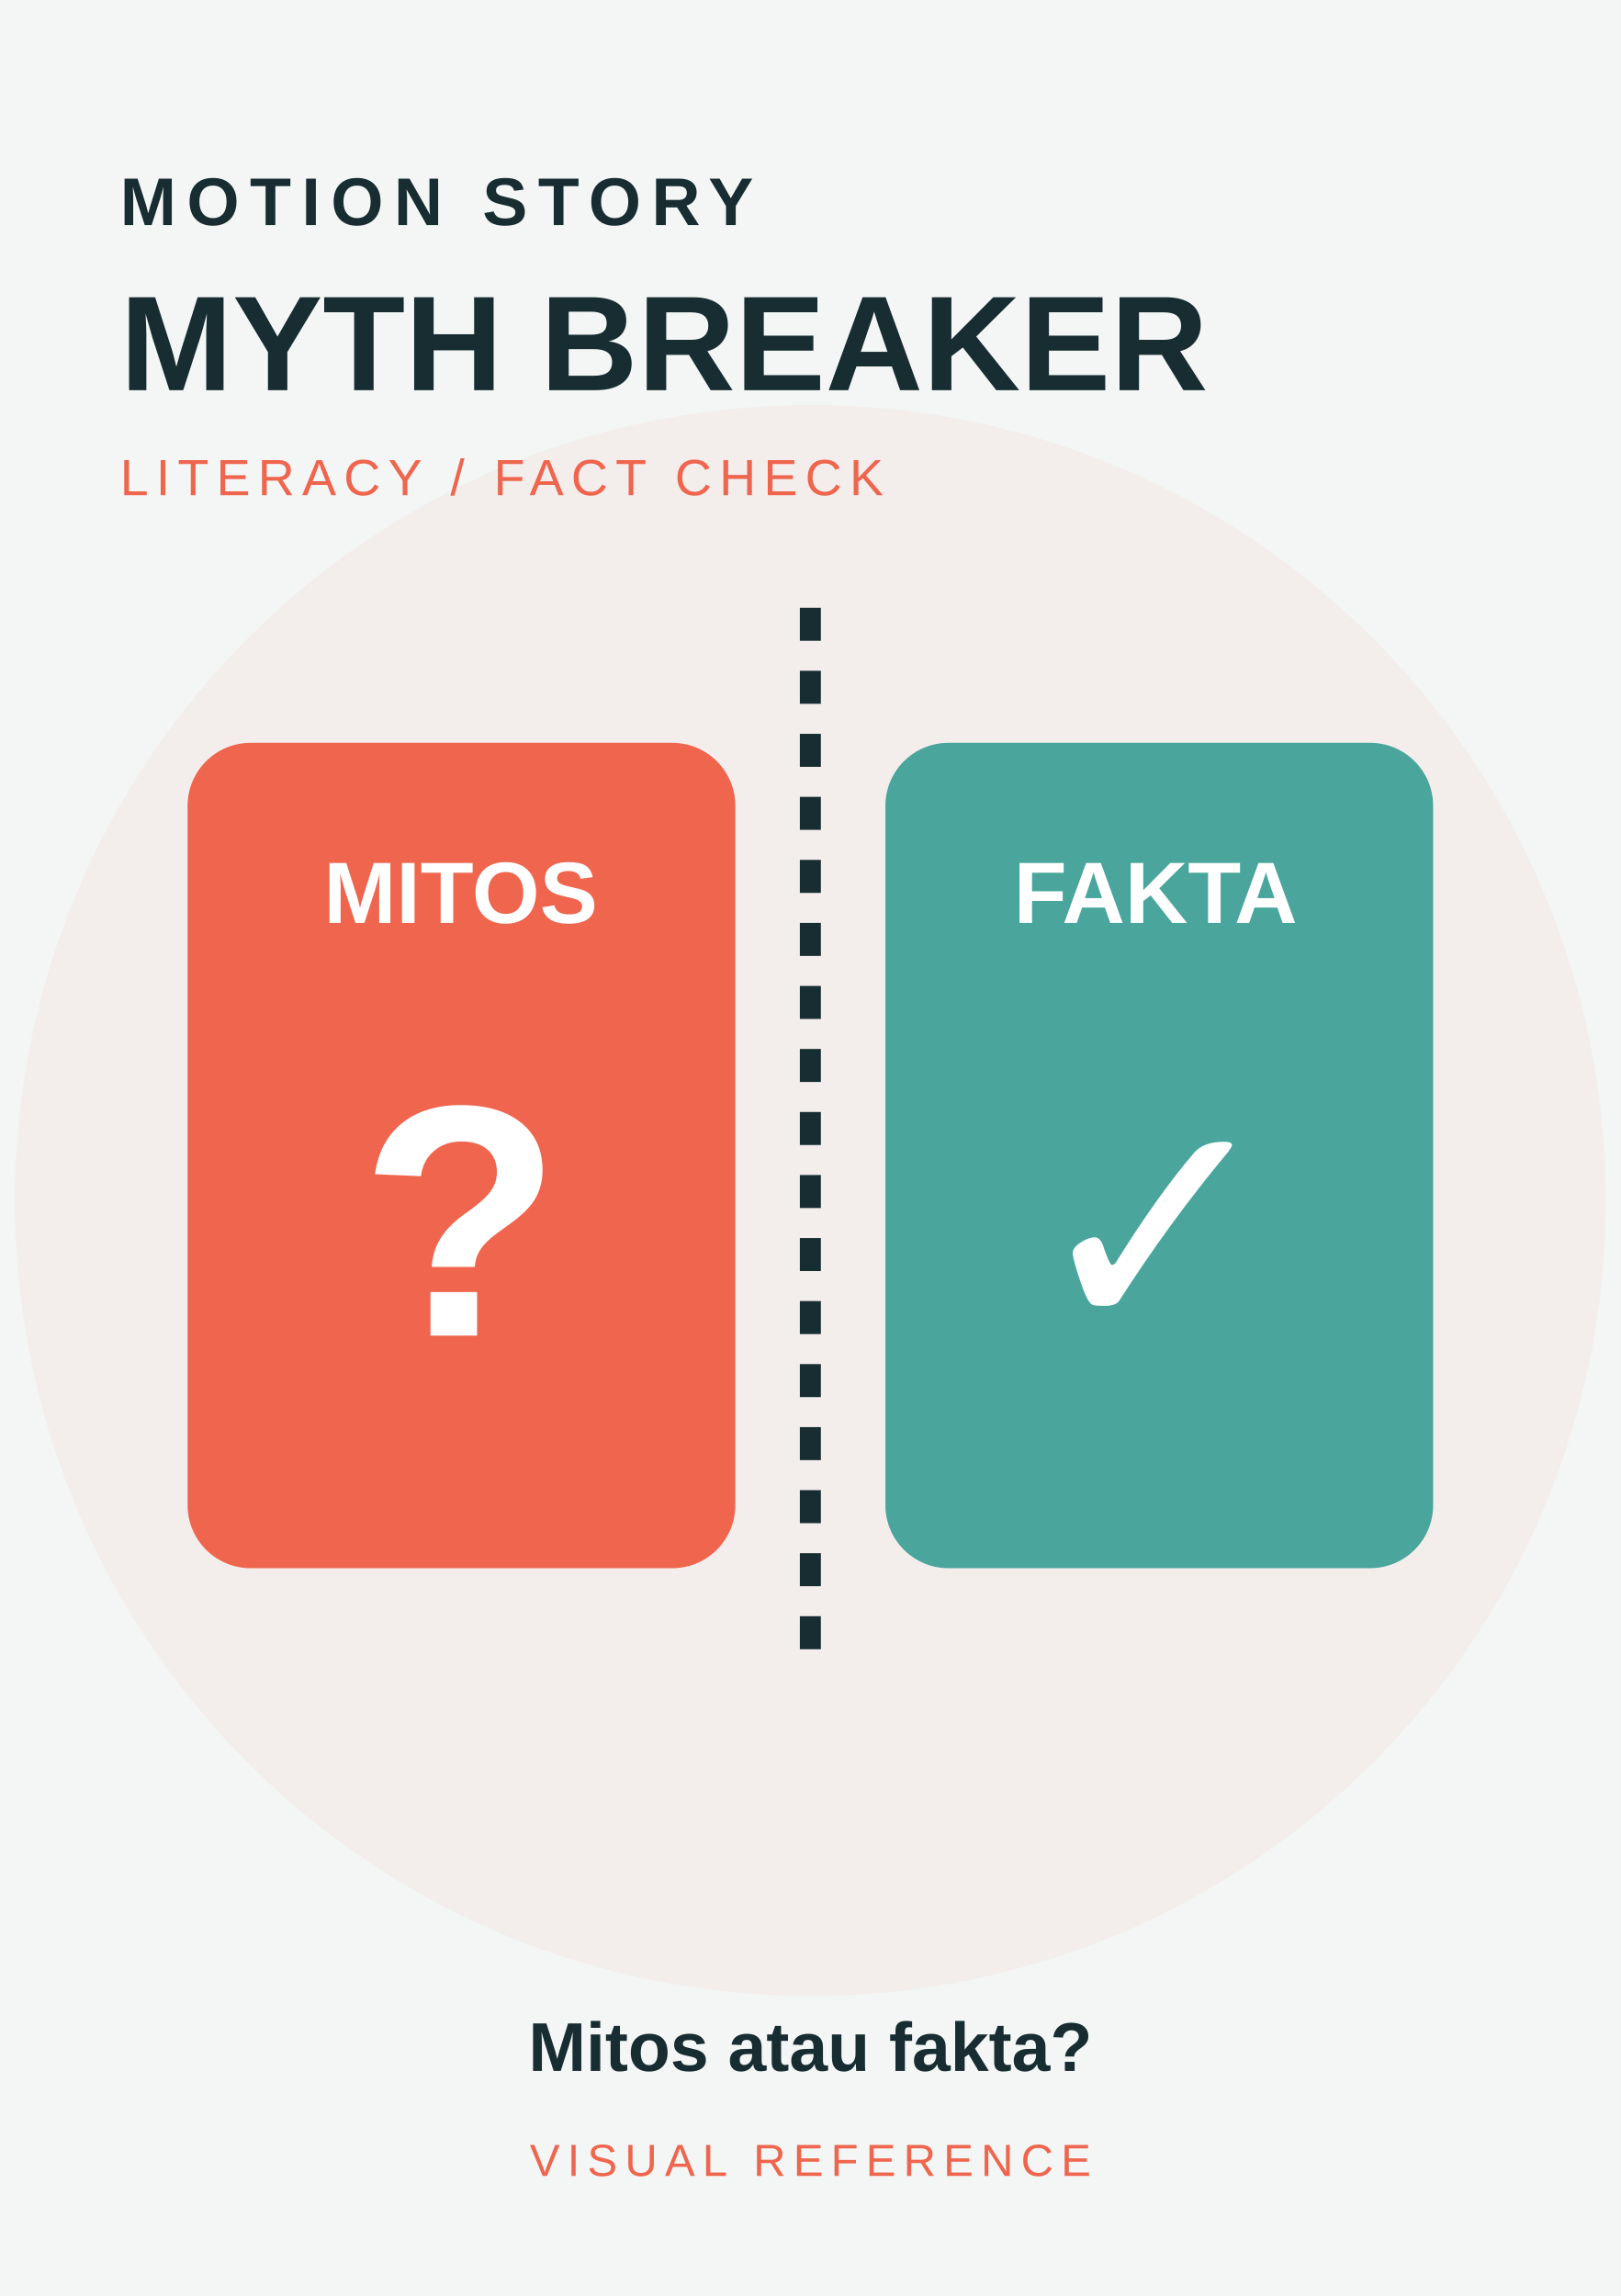
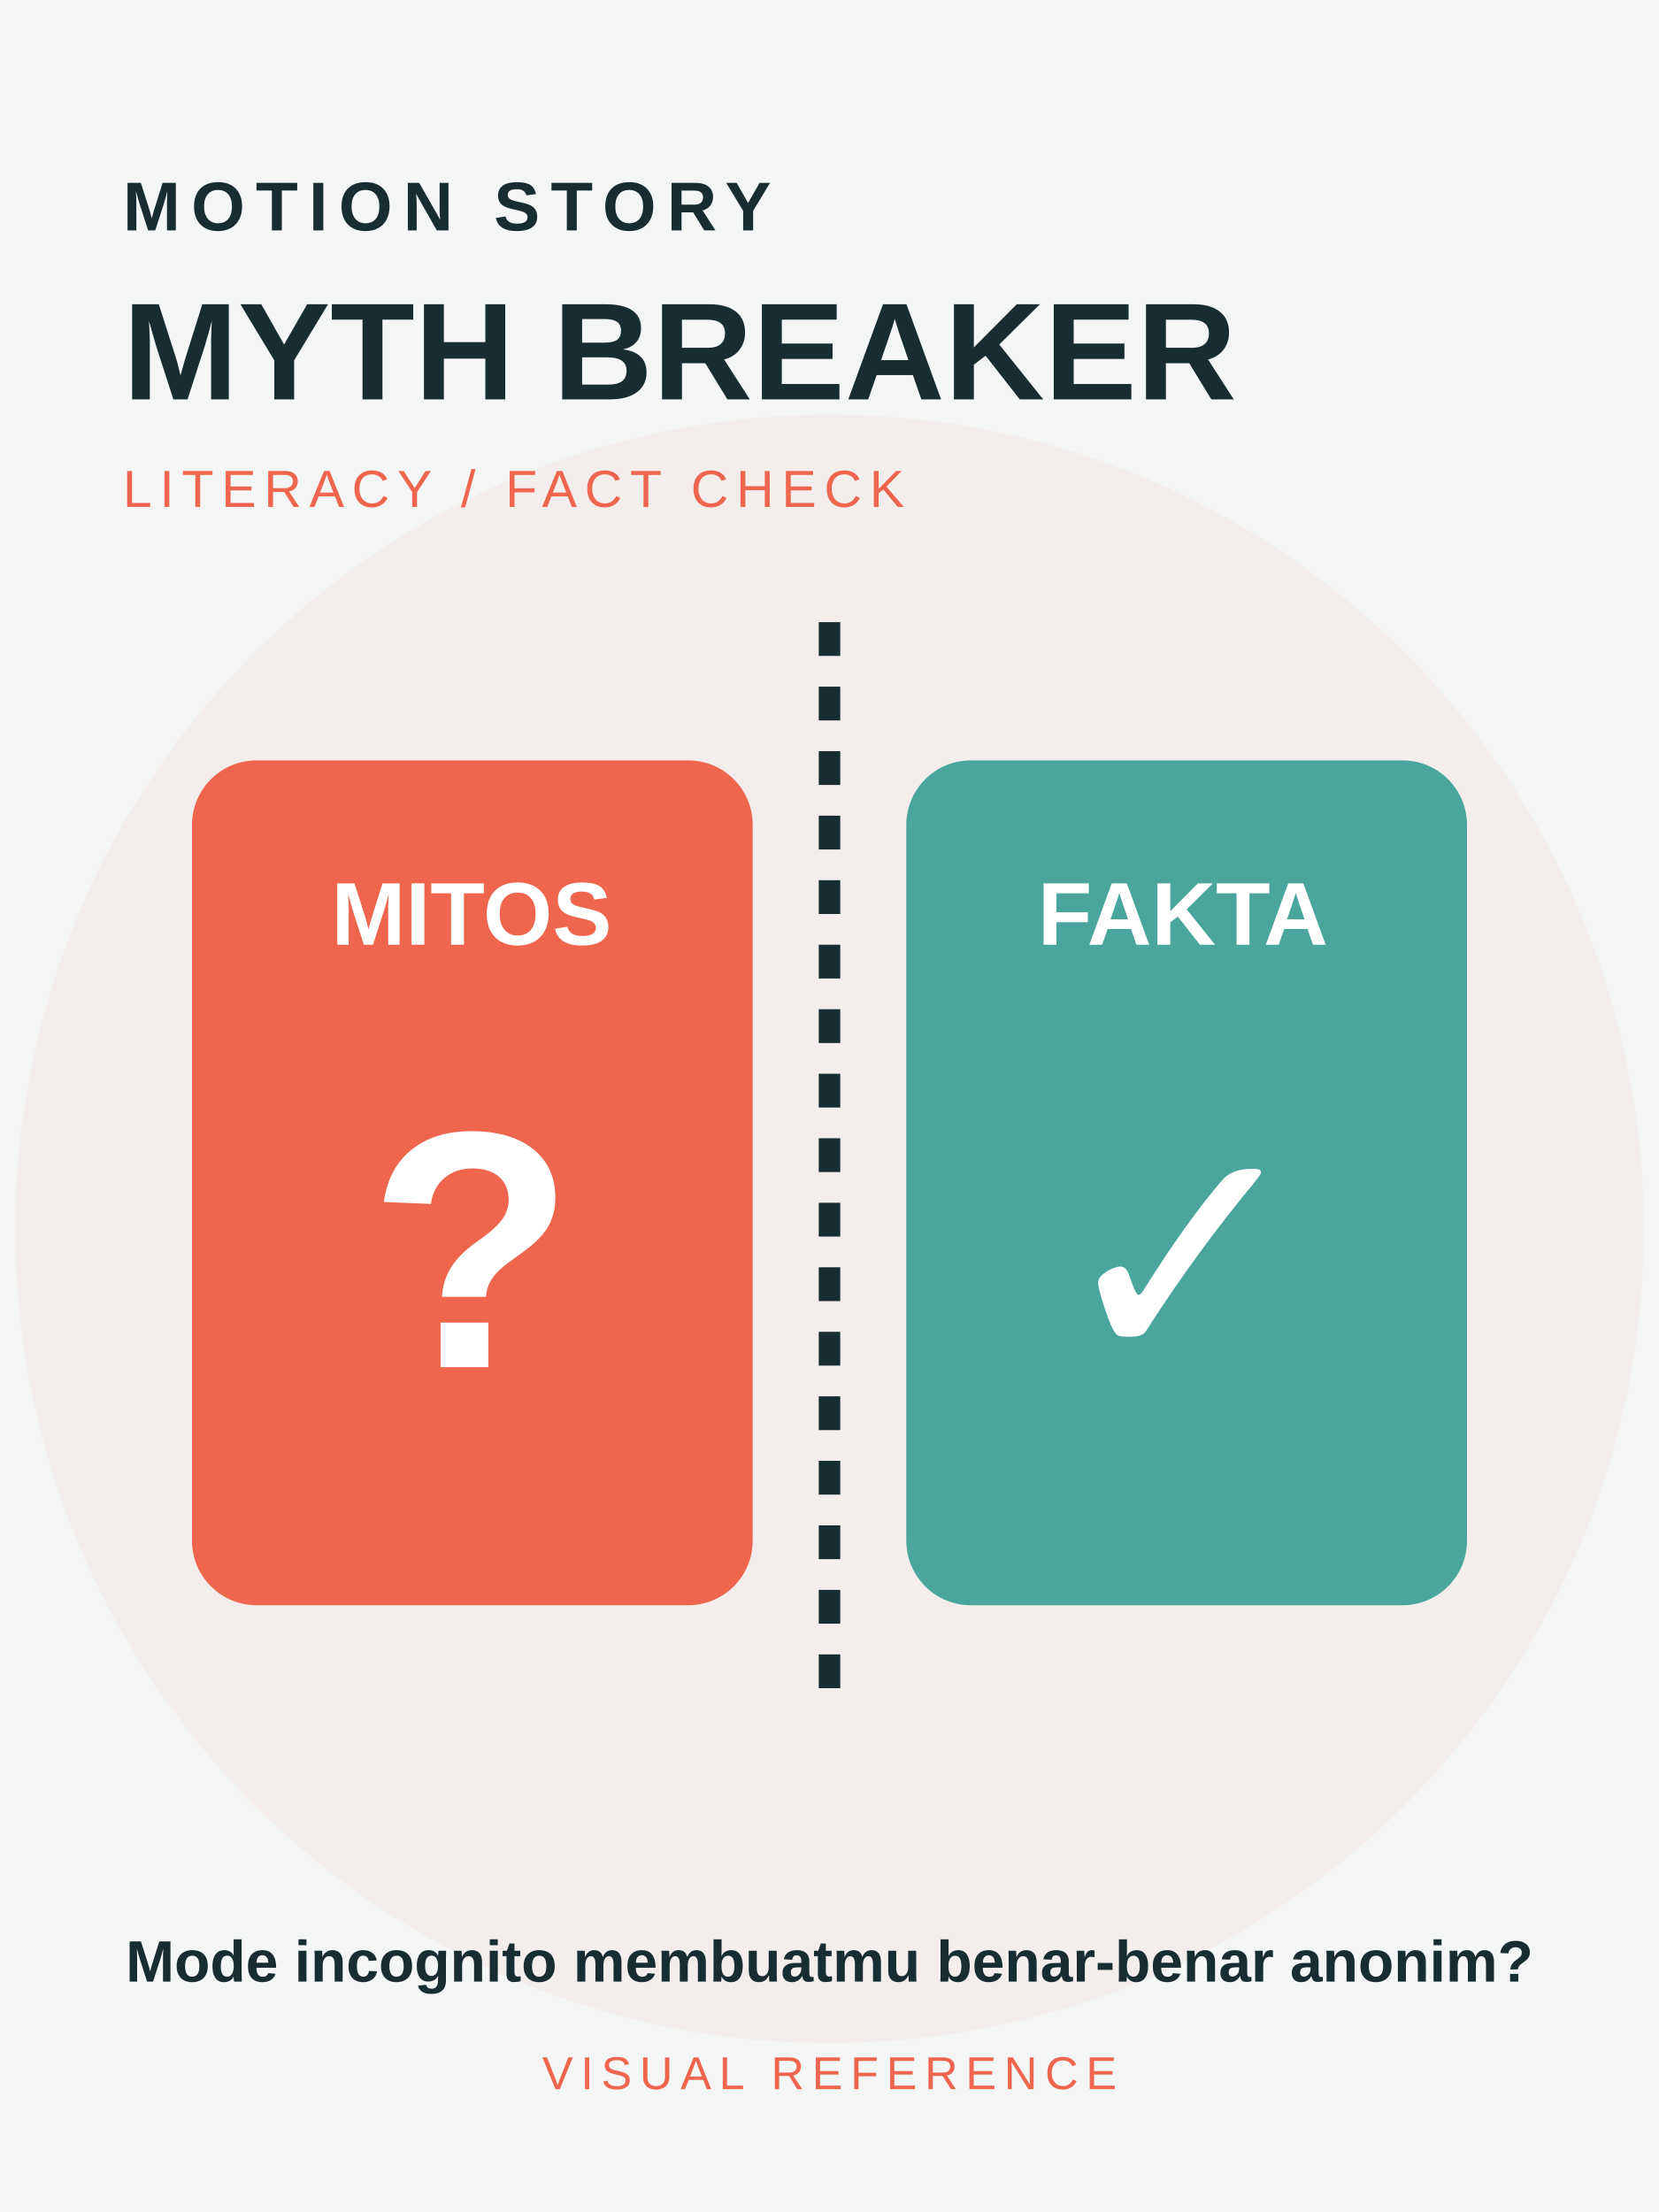
- <svg xmlns="http://www.w3.org/2000/svg" width="1080" height="1530" viewBox="0 0 1080 1530" role="img" aria-label="MYTH BREAKER motion style reference">
-   <rect width="1080" height="1530" fill="#F3F6F5" />
+ <svg xmlns="http://www.w3.org/2000/svg" width="1080" height="1440" viewBox="0 0 1080 1440" role="img" aria-label="MYTH BREAKER motion style reference">
+   <rect width="1080" height="1440" fill="#F3F6F5" />
  <circle cx="540" cy="800" r="530" fill="#EF654D" opacity=".06" />
  <g fill="#182D32" font-family="Arial,Helvetica,sans-serif" font-weight="900">
    <text x="80" y="150" font-size="45" letter-spacing="7">MOTION STORY</text>
    <text x="80" y="260" font-size="90">MYTH BREAKER</text>
  </g>
  <text x="80" y="330" font-family="Arial,sans-serif" font-size="34" letter-spacing="5" fill="#EF654D">LITERACY / FACT CHECK</text>
  <rect x="125" y="495" width="365" height="550" rx="42" fill="#EF654D" />
  <rect x="590" y="495" width="365" height="550" rx="42" fill="#4AA69D" />
  <path d="M540 405V1115" stroke="#182D32" stroke-width="14" stroke-dasharray="22 20" />
  <g fill="white" font-family="Arial,sans-serif" text-anchor="middle" font-weight="900">
    <text x="307" y="615" font-size="58">MITOS</text>
    <text x="770" y="615" font-size="58">FAKTA</text>
    <text x="307" y="890" font-size="220">?</text>
    <text x="770" y="890" font-size="205">✓</text>
  </g>
  <g font-family="Arial,Helvetica,sans-serif" text-anchor="middle">
-     <text x="540" y="1380" font-size="46" fill="#182D32" font-weight="900">Mitos atau fakta?</text>
-     <text x="540" y="1450" font-size="30" fill="#EF654D" letter-spacing="5">VISUAL REFERENCE</text>
+     <text x="540" y="1290" font-size="38" fill="#182D32" font-weight="900">Mode incognito membuatmu benar-benar anonim?</text>
+     <text x="540" y="1360" font-size="30" fill="#EF654D" letter-spacing="5">VISUAL REFERENCE</text>
  </g>
</svg>
